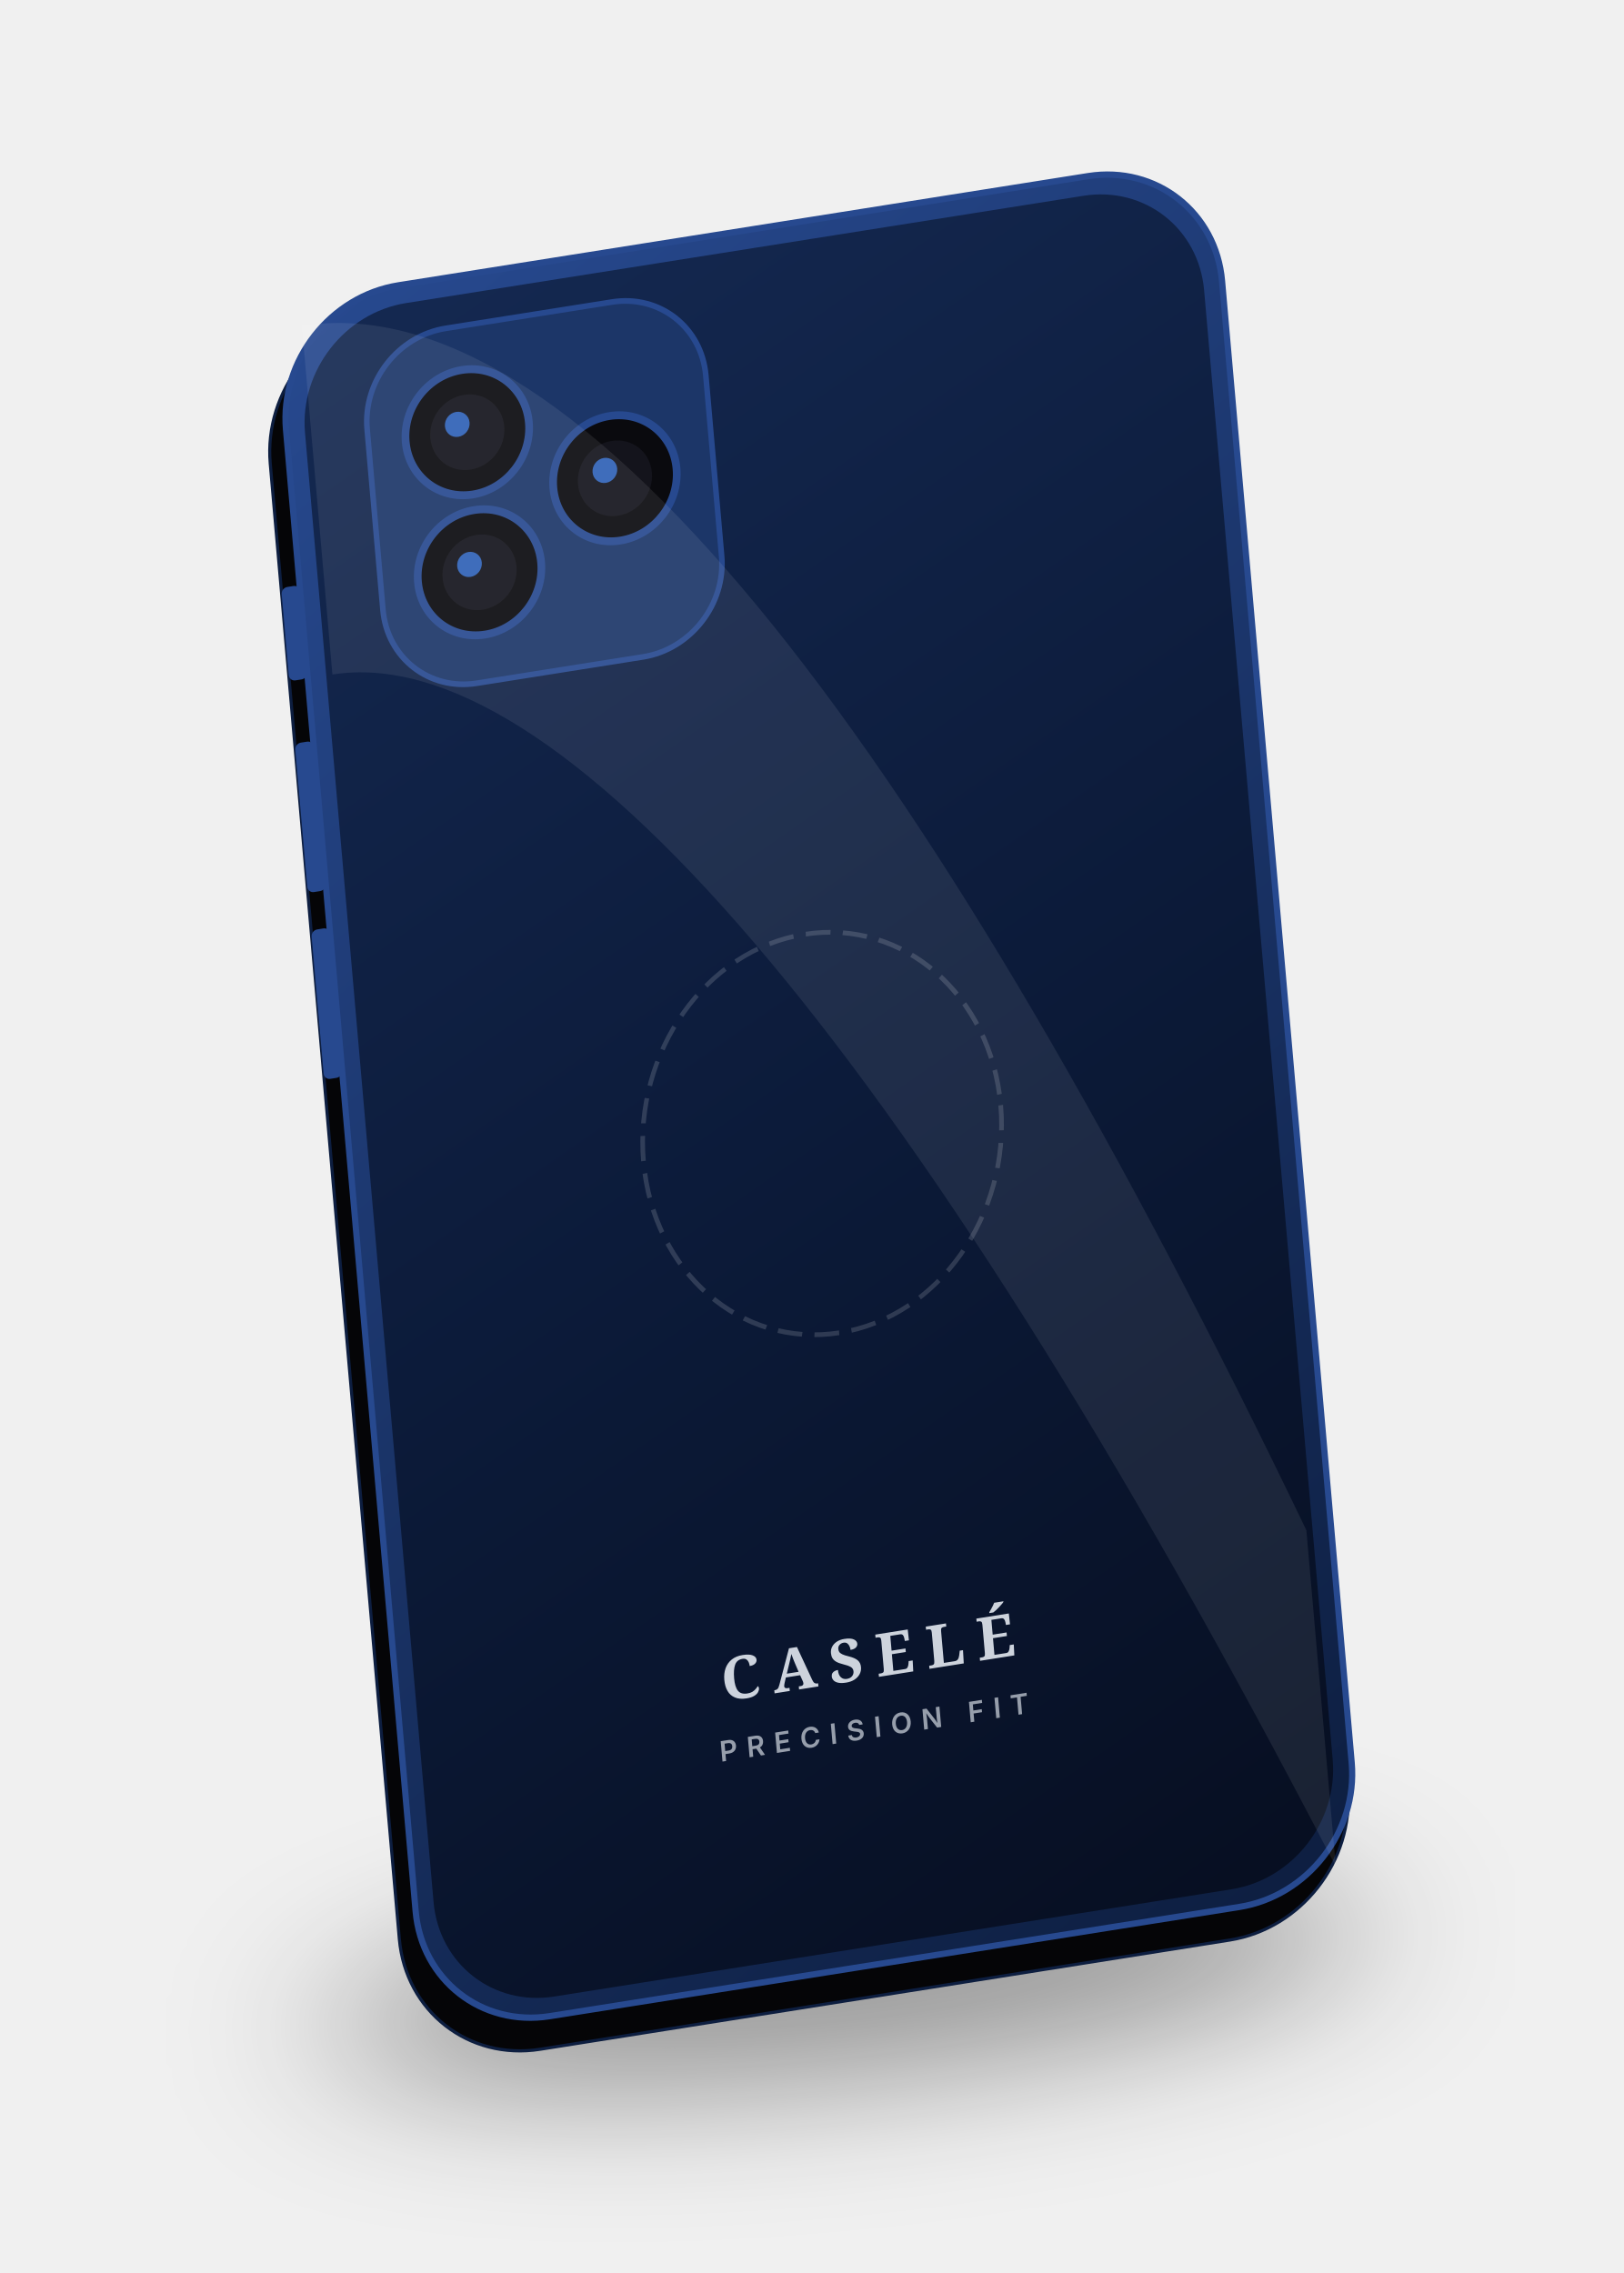
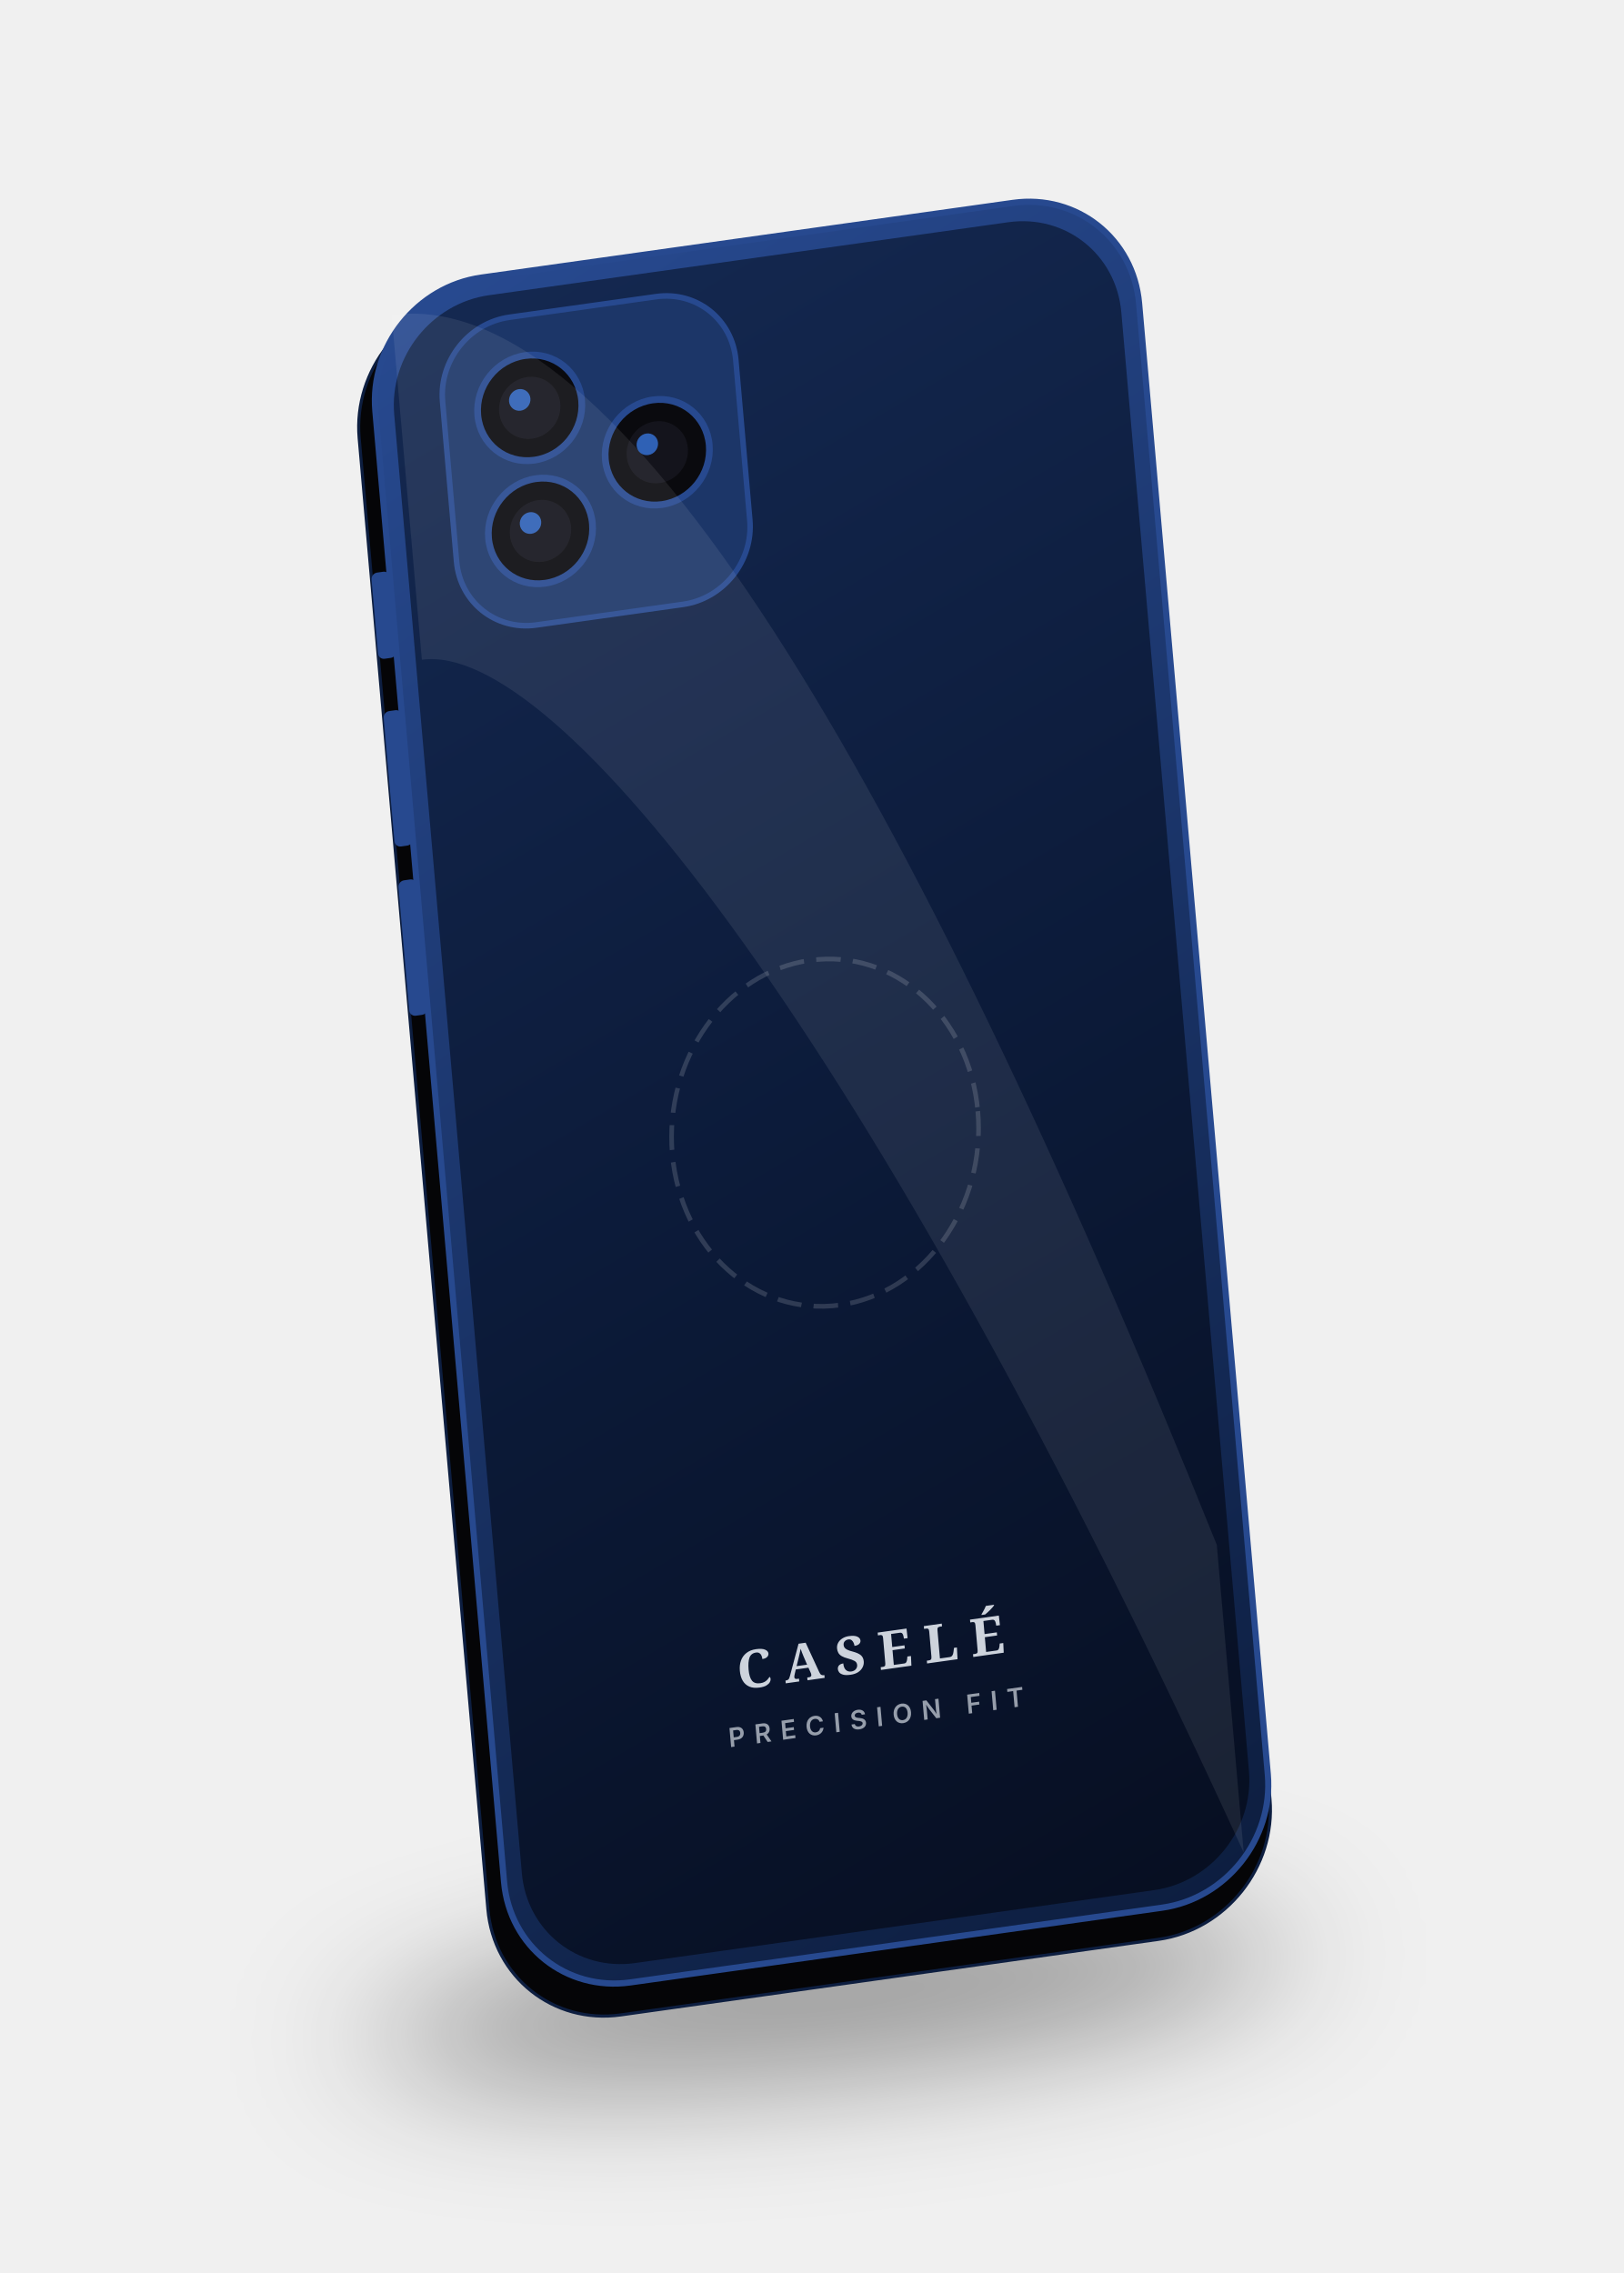
<svg xmlns="http://www.w3.org/2000/svg" viewBox="0 0 500 700" fill="none">
  <defs>
-     <filter id="angleShadow_royal-blue_angle" x="40" y="540" width="420" height="140" filterUnits="userSpaceOnUse">
-       <feGaussianBlur stdDeviation="24" />
+     <filter id="angleShadow_royal-blue_angle" x="60" y="540" width="380" height="140" filterUnits="userSpaceOnUse">
+       <feGaussianBlur stdDeviation="22" />
      <feColorMatrix type="matrix" values="0 0 0 0 0   0 0 0 0 0   0 0 0 0 0  0 0 0 0.38 0" />
    </filter>
-     <linearGradient id="bodyAngleGrad_royal-blue_angle" x1="120" y1="80" x2="380" y2="600" gradientUnits="userSpaceOnUse">
+     <linearGradient id="bodyAngleGrad_royal-blue_angle" x1="140" y1="80" x2="360" y2="600" gradientUnits="userSpaceOnUse">
      <stop offset="0%" stop-color="#142850" />
      <stop offset="50%" stop-color="#0C1B3A" />
      <stop offset="100%" stop-color="#070F22" />
    </linearGradient>
-     <linearGradient id="rimGrad_royal-blue_angle" x1="80" y1="80" x2="420" y2="600" gradientUnits="userSpaceOnUse">
+     <linearGradient id="rimGrad_royal-blue_angle" x1="120" y1="80" x2="380" y2="600" gradientUnits="userSpaceOnUse">
      <stop offset="0%" stop-color="#27498F" />
      <stop offset="100%" stop-color="#0D1E40" />
    </linearGradient>
  </defs>
-   <ellipse cx="260" cy="610" rx="160" ry="30" fill="#000000" filter="url(#angleShadow_royal-blue_angle)" transform="rotate(-6 260 610)" />
-   <g transform="translate(250, 335) rotate(-9) skewX(-4) scale(0.96) translate(-250, -335)">
-     <rect x="94" y="68" width="308" height="558" rx="42" fill="#050507" stroke="#0D1E40" stroke-width="1" />
-     <rect x="100" y="60" width="304" height="556" rx="40" fill="url(#rimGrad_royal-blue_angle)" stroke="#27498F" stroke-width="2" />
-     <rect x="94" y="150" width="6" height="30" rx="2" fill="#27498F" />
-     <rect x="94" y="200" width="6" height="48" rx="2" fill="#27498F" />
-     <rect x="94" y="260" width="6" height="48" rx="2" fill="#27498F" />
-     <rect x="106" y="66" width="292" height="544" rx="36" fill="url(#bodyAngleGrad_royal-blue_angle)" />
+   <ellipse cx="255" cy="615" rx="140" ry="24" fill="#000000" filter="url(#angleShadow_royal-blue_angle)" transform="rotate(-6 255 615)" />
+   <g transform="translate(250, 335) rotate(-8) skewX(-3) scale(0.95) translate(-250, -335)">
+     <rect x="122" y="66" width="256" height="558" rx="40" fill="#050507" stroke="#0D1E40" stroke-width="1" />
+     <rect x="128" y="60" width="250" height="554" rx="38" fill="url(#rimGrad_royal-blue_angle)" stroke="#27498F" stroke-width="2" />
+     <rect x="122" y="150" width="6" height="28" rx="2" fill="#27498F" />
+     <rect x="122" y="195" width="6" height="44" rx="2" fill="#27498F" />
+     <rect x="122" y="250" width="6" height="44" rx="2" fill="#27498F" />
+     <rect x="134" y="66" width="238" height="542" rx="34" fill="url(#bodyAngleGrad_royal-blue_angle)" />
    <g>
-       <rect x="126" y="76" width="110" height="114" rx="28" fill="#1C3668" stroke="#27498F" stroke-width="1.8" />
-       <circle cx="158" cy="110" r="20" fill="#0A0A0E" stroke="#27498F" stroke-width="2.5" />
-       <circle cx="158" cy="110" r="12" fill="#14141C" />
-       <circle cx="155" cy="107" r="4" fill="#3B82F6" opacity="0.7" />
-       <circle cx="158" cy="155" r="20" fill="#0A0A0E" stroke="#27498F" stroke-width="2.5" />
-       <circle cx="158" cy="155" r="12" fill="#14141C" />
-       <circle cx="155" cy="152" r="4" fill="#3B82F6" opacity="0.7" />
-       <circle cx="204" cy="132" r="20" fill="#0A0A0E" stroke="#27498F" stroke-width="2.5" />
-       <circle cx="204" cy="132" r="12" fill="#14141C" />
-       <circle cx="201" cy="129" r="4" fill="#3B82F6" opacity="0.7" />
+       <rect x="150" y="74" width="96" height="100" rx="24" fill="#1C3668" stroke="#27498F" stroke-width="1.8" />
+       <circle cx="178" cy="104" r="17" fill="#0A0A0E" stroke="#27498F" stroke-width="2.2" />
+       <circle cx="178" cy="104" r="10" fill="#14141C" />
+       <circle cx="175" cy="101" r="3.5" fill="#3B82F6" opacity="0.7" />
+       <circle cx="178" cy="144" r="17" fill="#0A0A0E" stroke="#27498F" stroke-width="2.2" />
+       <circle cx="178" cy="144" r="10" fill="#14141C" />
+       <circle cx="175" cy="141" r="3.5" fill="#3B82F6" opacity="0.7" />
+       <circle cx="218" cy="124" r="17" fill="#0A0A0E" stroke="#27498F" stroke-width="2.2" />
+       <circle cx="218" cy="124" r="10" fill="#14141C" />
+       <circle cx="215" cy="121" r="3.5" fill="#3B82F6" opacity="0.7" />
    </g>
-     <ellipse cx="252" cy="350" rx="58" ry="64" stroke="#FFFFFF" stroke-width="1.5" stroke-dasharray="8 4" fill="none" opacity="0.15" />
-     <path d="M108 68 C 200 68, 300 240, 396 500 L396 608 C 280 320, 180 180, 108 180 Z" fill="#FFFFFF" opacity="0.08" />
-     <text x="252" y="525" text-anchor="middle" font-family="'Cinzel', serif" font-size="19" font-weight="700" fill="#E2E8F0" opacity="0.9" letter-spacing="4">CASELÉ</text>
-     <text x="252" y="544" text-anchor="middle" font-family="'Inter', sans-serif" font-size="9" font-weight="600" fill="#E2E8F0" opacity="0.65" letter-spacing="3">PRECISION FIT</text>
+     <ellipse cx="253" cy="350" rx="50" ry="56" stroke="#FFFFFF" stroke-width="1.5" stroke-dasharray="8 4" fill="none" opacity="0.15" />
+     <path d="M136 68 C 210 68, 290 240, 368 500 L368 600 C 270 320, 180 180, 136 180 Z" fill="#FFFFFF" opacity="0.08" />
+     <text x="253" y="525" text-anchor="middle" font-family="'Cinzel', serif" font-size="17" font-weight="700" fill="#E2E8F0" opacity="0.9" letter-spacing="4">CASELÉ</text>
+     <text x="253" y="543" text-anchor="middle" font-family="'Inter', sans-serif" font-size="8.5" font-weight="600" fill="#E2E8F0" opacity="0.65" letter-spacing="3">PRECISION FIT</text>
  </g>
</svg>
